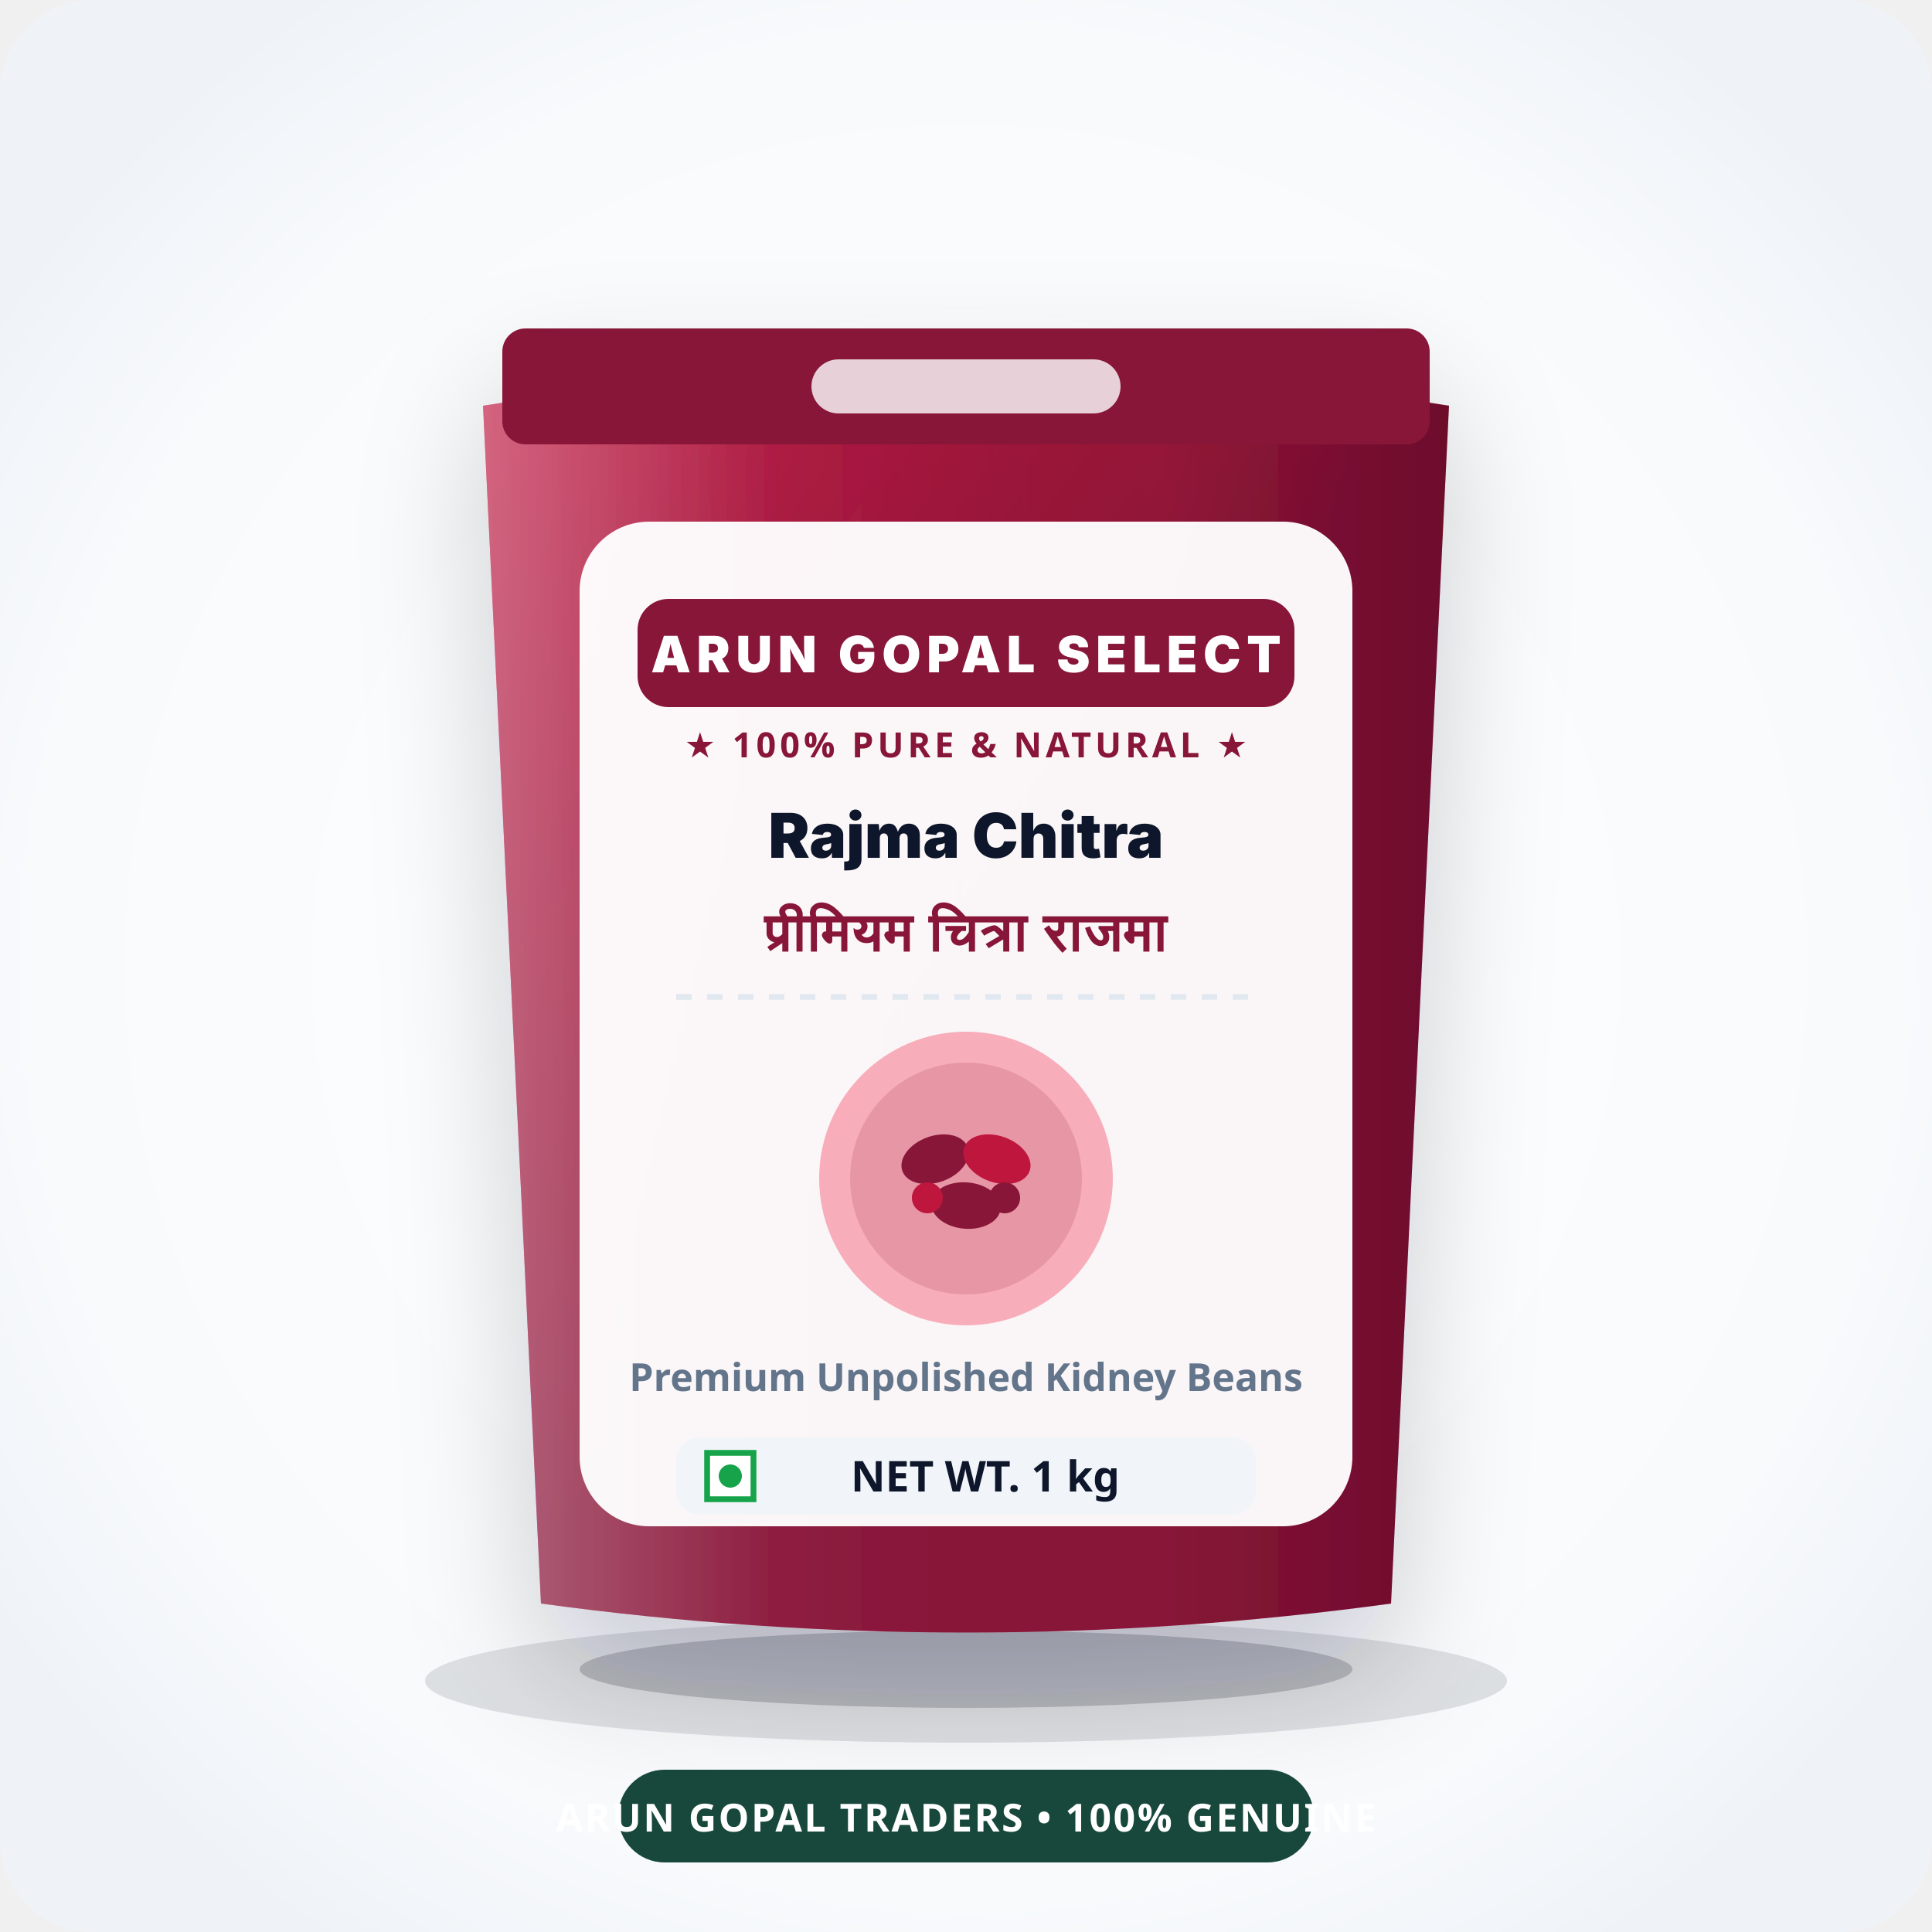
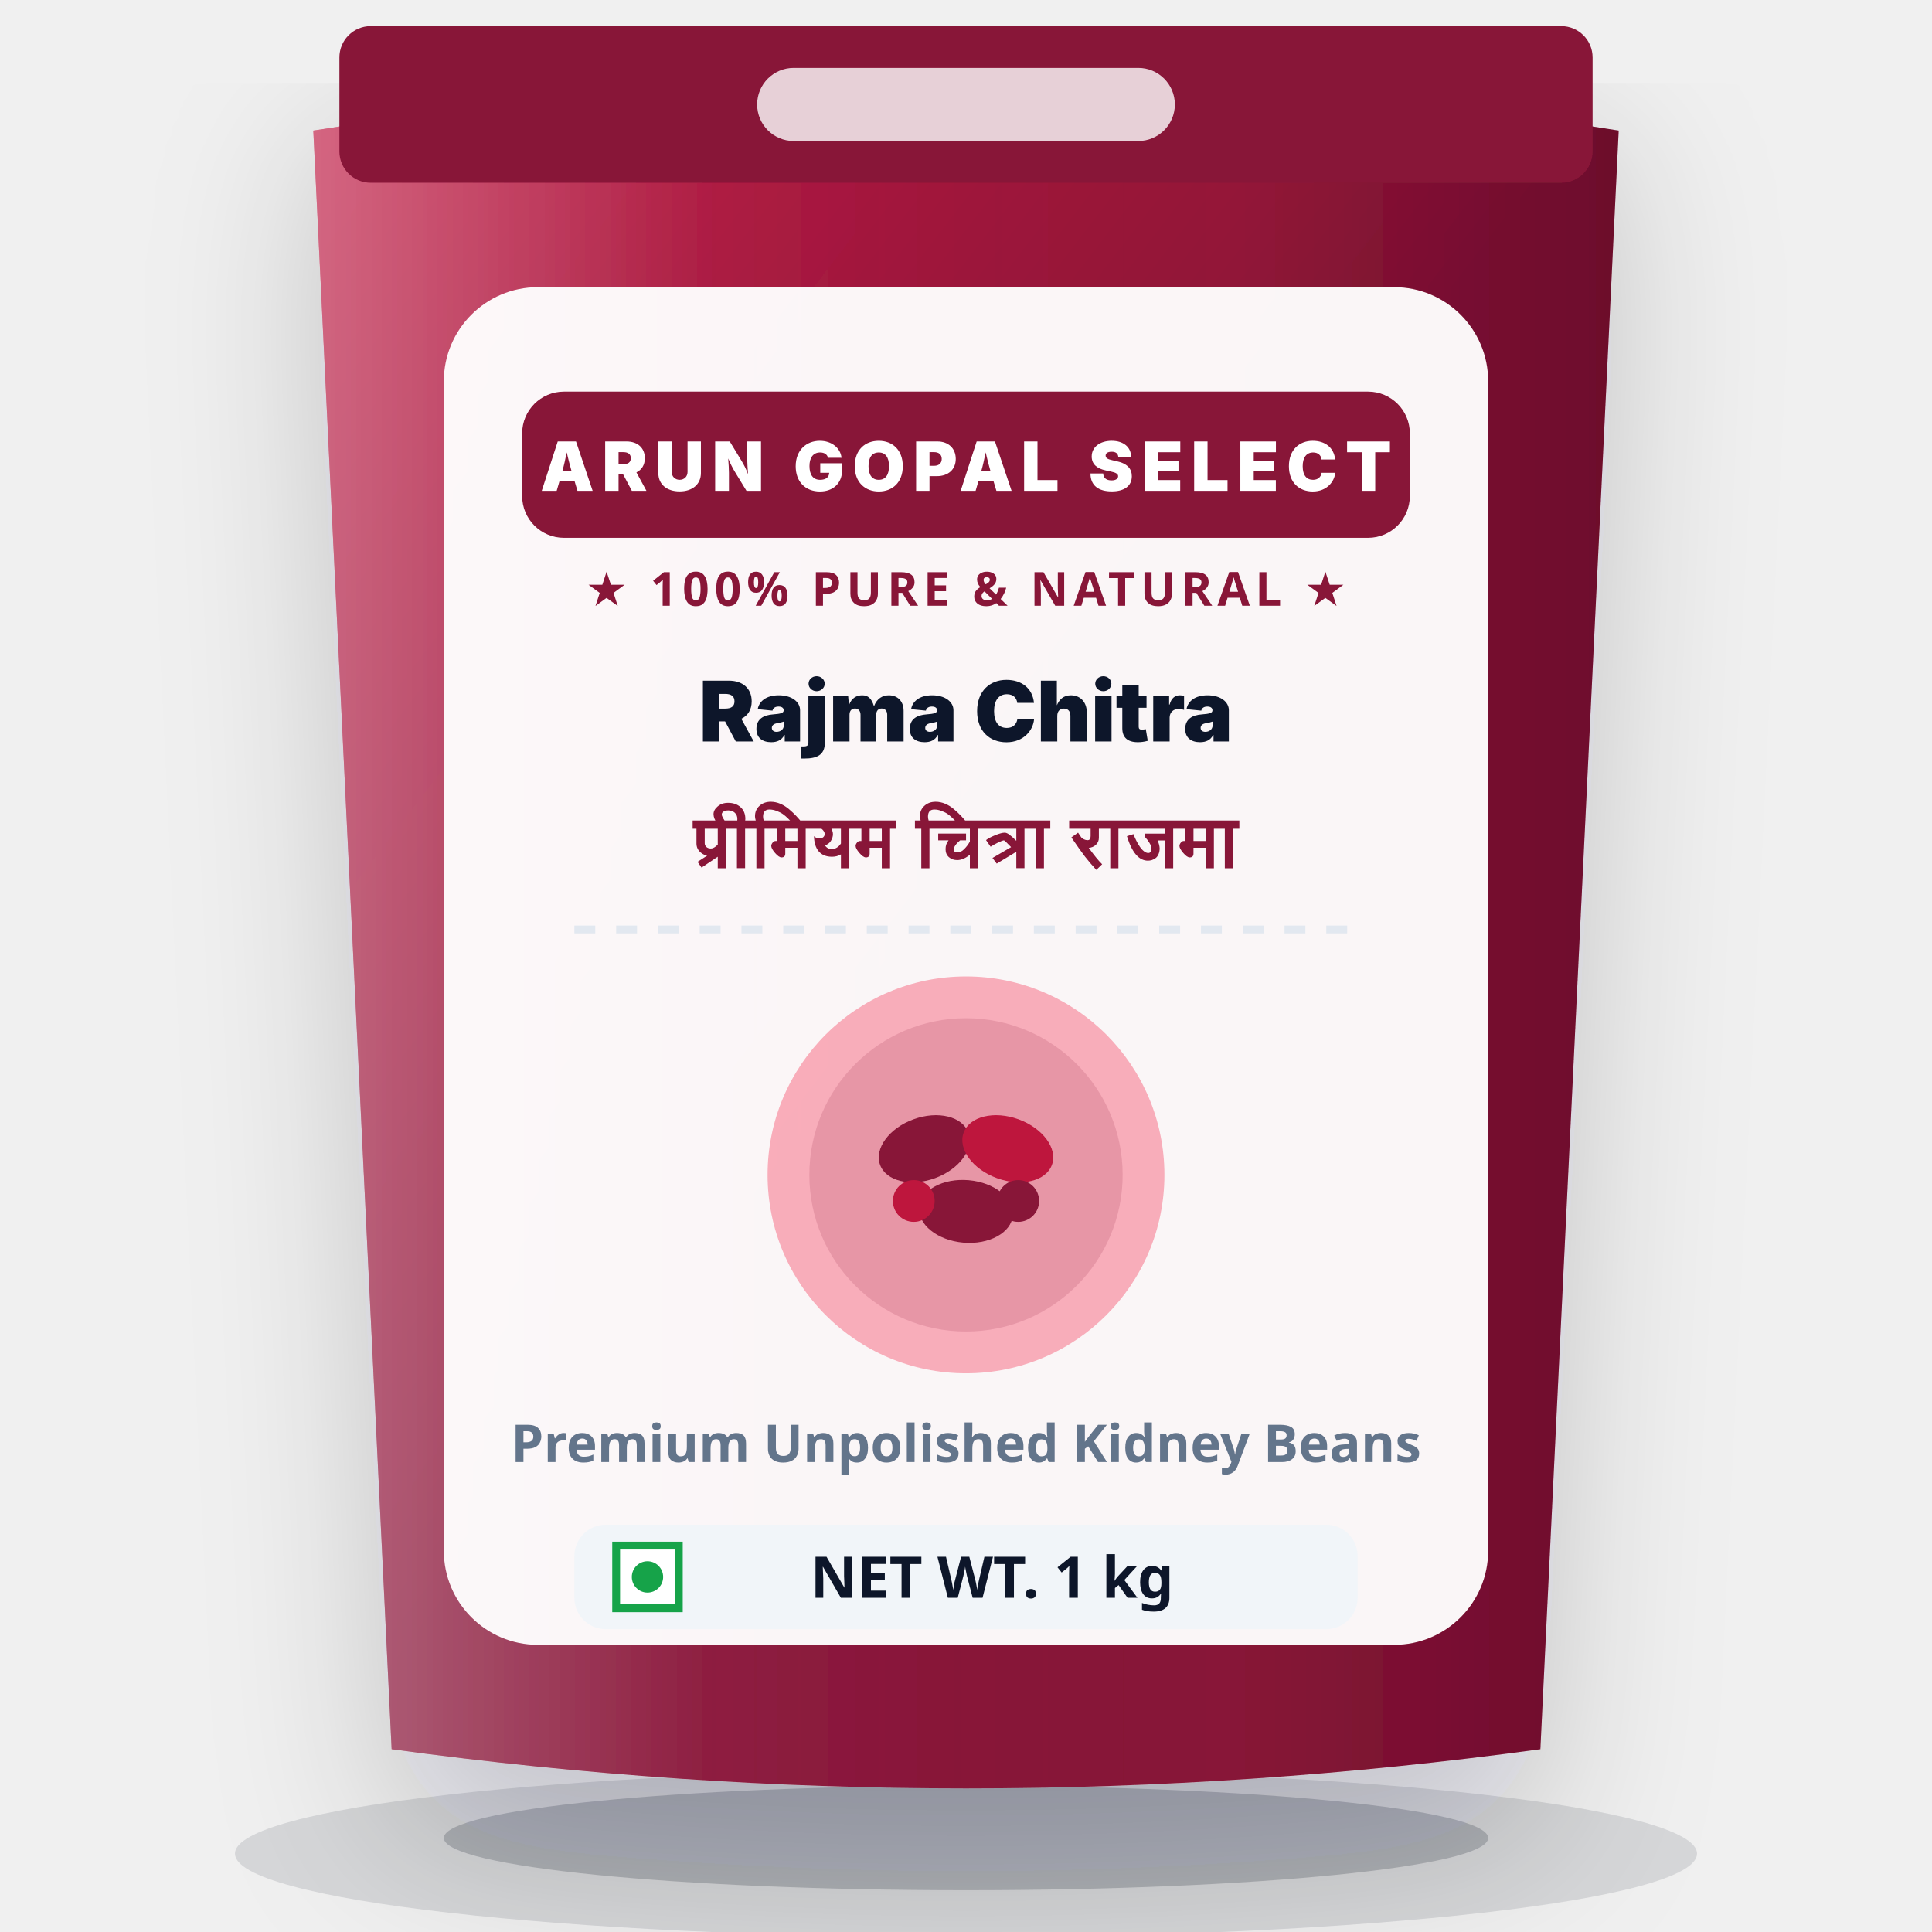
- <svg xmlns="http://www.w3.org/2000/svg" viewBox="0 0 500 500" width="500" height="500">
+ <svg xmlns="http://www.w3.org/2000/svg" viewBox="110 80 280 370" width="500" height="500">
  <defs>
    <radialGradient id="bgGrad" cx="50%" cy="50%" r="60%">
      <stop offset="0%" stop-color="#FFFFFF" />
      <stop offset="80%" stop-color="#F8FAFC" />
      <stop offset="100%" stop-color="#EFF3F8" />
    </radialGradient>
    <linearGradient id="packGrad_rajmachitrasvg" x1="0%" y1="0%" x2="100%" y2="100%">
      <stop offset="0%" stop-color="#BE123C" />
      <stop offset="50%" stop-color="#881337" />
      <stop offset="100%" stop-color="#881337" />
    </linearGradient>
    <linearGradient id="sheen" x1="0%" y1="0%" x2="100%" y2="0%">
      <stop offset="0%" stop-color="#FFFFFF" stop-opacity="0.35" />
      <stop offset="30%" stop-color="#FFFFFF" stop-opacity="0.05" />
      <stop offset="70%" stop-color="#000000" stop-opacity="0" />
      <stop offset="100%" stop-color="#000000" stop-opacity="0.2" />
    </linearGradient>
    <filter id="softShadow" x="-20%" y="-20%" width="140%" height="150%">
      <feDropShadow dx="0" dy="16" stdDeviation="16" flood-color="#0F172A" flood-opacity="0.18" />
    </filter>
  </defs>
-   <rect width="500" height="500" rx="24" fill="url(#bgGrad)" />
  <ellipse cx="250" cy="435" rx="140" ry="16" fill="#0F172A" opacity="0.12" />
  <ellipse cx="250" cy="432" rx="100" ry="10" fill="#0F172A" opacity="0.20" />
  <g filter="url(#softShadow)">
    <path d="M 125 105 Q 250 85 375 105 L 360 415 Q 250 430 140 415 Z" fill="url(#packGrad_rajmachitrasvg)" />
    <path d="M 125 105 Q 250 85 375 105 L 360 415 Q 250 430 140 415 Z" fill="url(#sheen)" />
    <rect x="130" y="85" width="240" height="30" rx="6" fill="#881337" />
    <rect x="210" y="93" width="80" height="14" rx="7" fill="#FFFFFF" opacity="0.8" />
    <rect x="150" y="135" width="200" height="260" rx="18" fill="#FFFFFF" opacity="0.96" />
    <rect x="165" y="155" width="170" height="28" rx="8" fill="#881337" />
    <text x="250" y="174" text-anchor="middle" fill="#FFFFFF" font-family="system-ui, -apple-system, BlinkMacSystemFont, sans-serif" font-weight="900" font-size="13" letter-spacing="1.5">
      ARUN GOPAL SELECT
    </text>
    <text x="250" y="196" text-anchor="middle" fill="#881337" font-family="system-ui, sans-serif" font-weight="800" font-size="9" letter-spacing="1">
      ★ 100% PURE &amp; NATURAL ★
    </text>
    <text x="250" y="222" text-anchor="middle" fill="#0F172A" font-family="system-ui, -apple-system, BlinkMacSystemFont, sans-serif" font-weight="900" font-size="16">
      Rajma Chitra
    </text>
    <text x="250" y="246" text-anchor="middle" fill="#881337" font-family="system-ui, -apple-system, BlinkMacSystemFont, sans-serif" font-weight="700" font-size="14">
      प्रीमियम चित्रा राजमा
    </text>
    <line x1="175" y1="258" x2="325" y2="258" stroke="#E2E8F0" stroke-width="1.5" stroke-dasharray="4,4" />
    <circle cx="250" cy="305" r="38" fill="#F43F5E" opacity="0.4" />
    <circle cx="250" cy="305" r="30" fill="#881337" opacity="0.15" />
    <ellipse cx="242" cy="300" rx="9" ry="6" fill="#881337" transform="rotate(-20 242 300)" />
    <ellipse cx="258" cy="300" rx="9" ry="6" fill="#BE123C" transform="rotate(20 258 300)" />
    <ellipse cx="250" cy="312" rx="9" ry="6" fill="#881337" transform="rotate(5 250 312)" />
    <circle cx="240" cy="310" r="4" fill="#BE123C" />
    <circle cx="260" cy="310" r="4" fill="#881337" />
    <text x="250" y="360" text-anchor="middle" fill="#64748B" font-family="system-ui, sans-serif" font-weight="600" font-size="10">
      Premium Unpolished Kidney Beans
    </text>
    <rect x="175" y="372" width="150" height="20" rx="6" fill="#F1F5F9" />
    <rect x="183" y="376" width="12" height="12" fill="#FFFFFF" stroke="#16A34A" stroke-width="1.5" />
    <circle cx="189" cy="382" r="3" fill="#16A34A" />
    <text x="255" y="386" text-anchor="middle" fill="#0F172A" font-family="system-ui, sans-serif" font-weight="800" font-size="11">
      NET WT. 1 kg
    </text>
  </g>
-   <rect x="160" y="458" width="180" height="24" rx="12" fill="#18483B" />
-   <text x="250" y="474" text-anchor="middle" fill="#FFFFFF" font-family="system-ui, sans-serif" font-weight="800" font-size="10" letter-spacing="0.5">
-     ARUN GOPAL TRADERS • 100% GENUINE
-   </text>
</svg>
